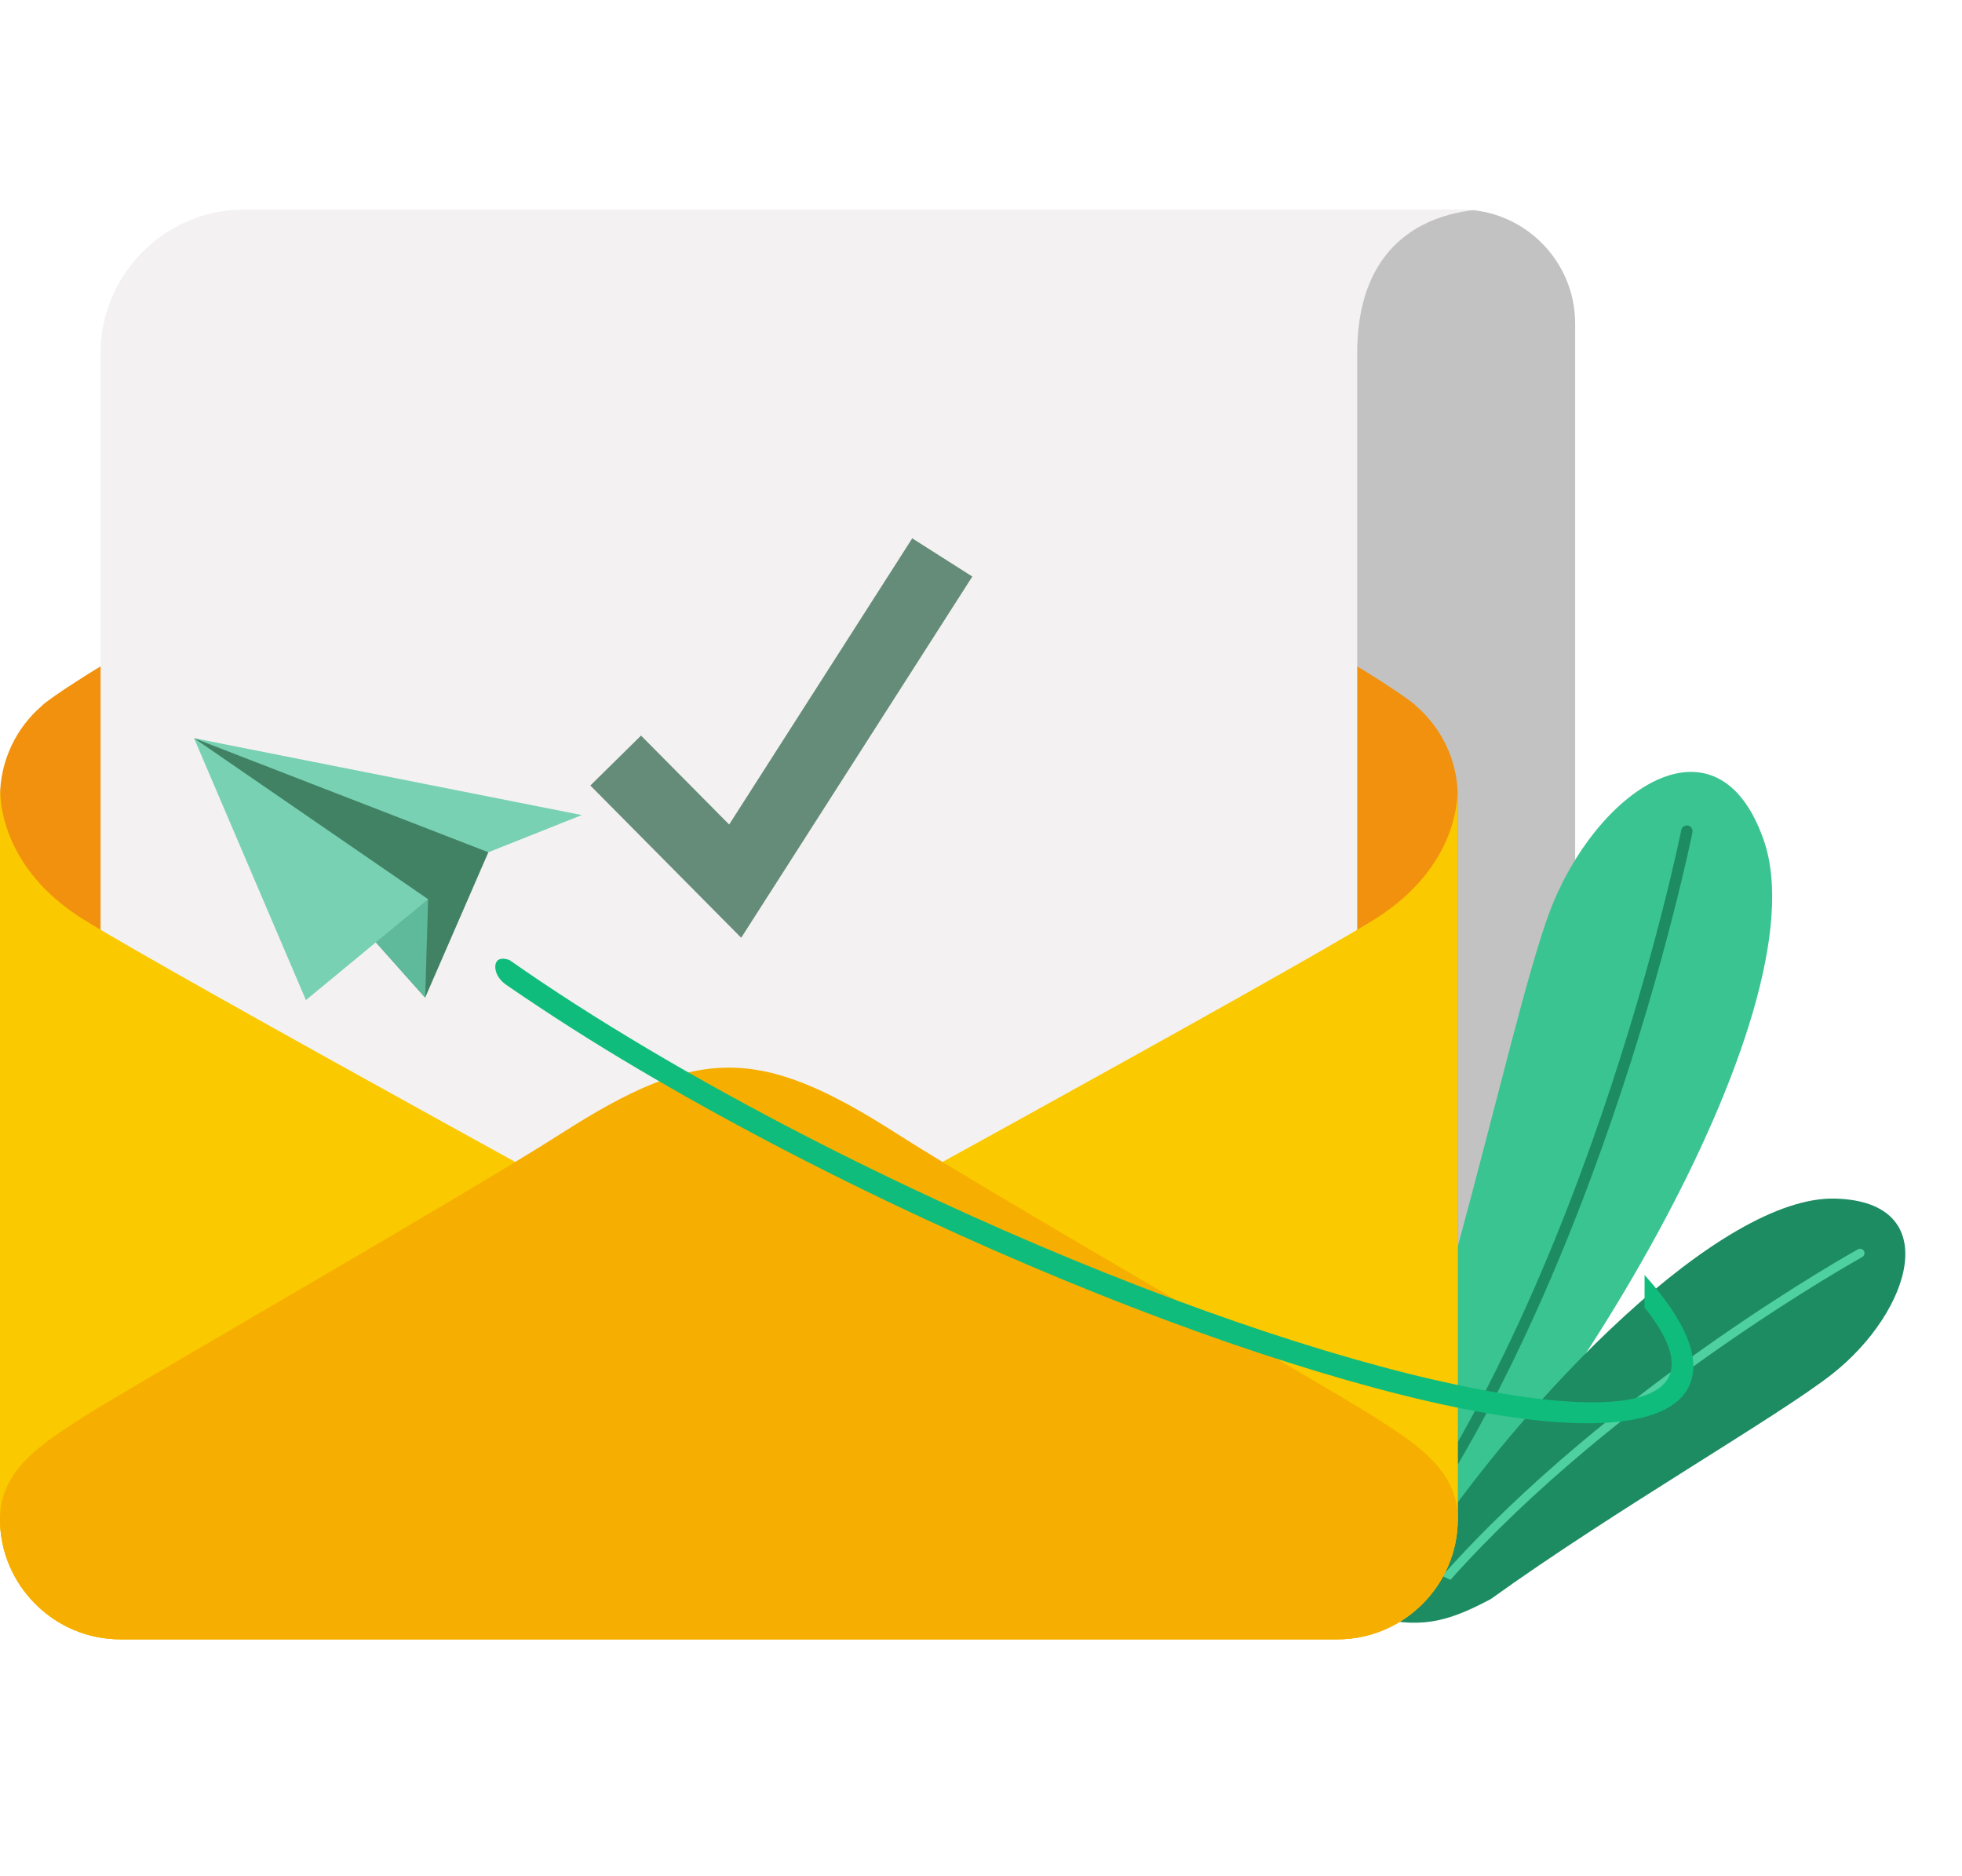
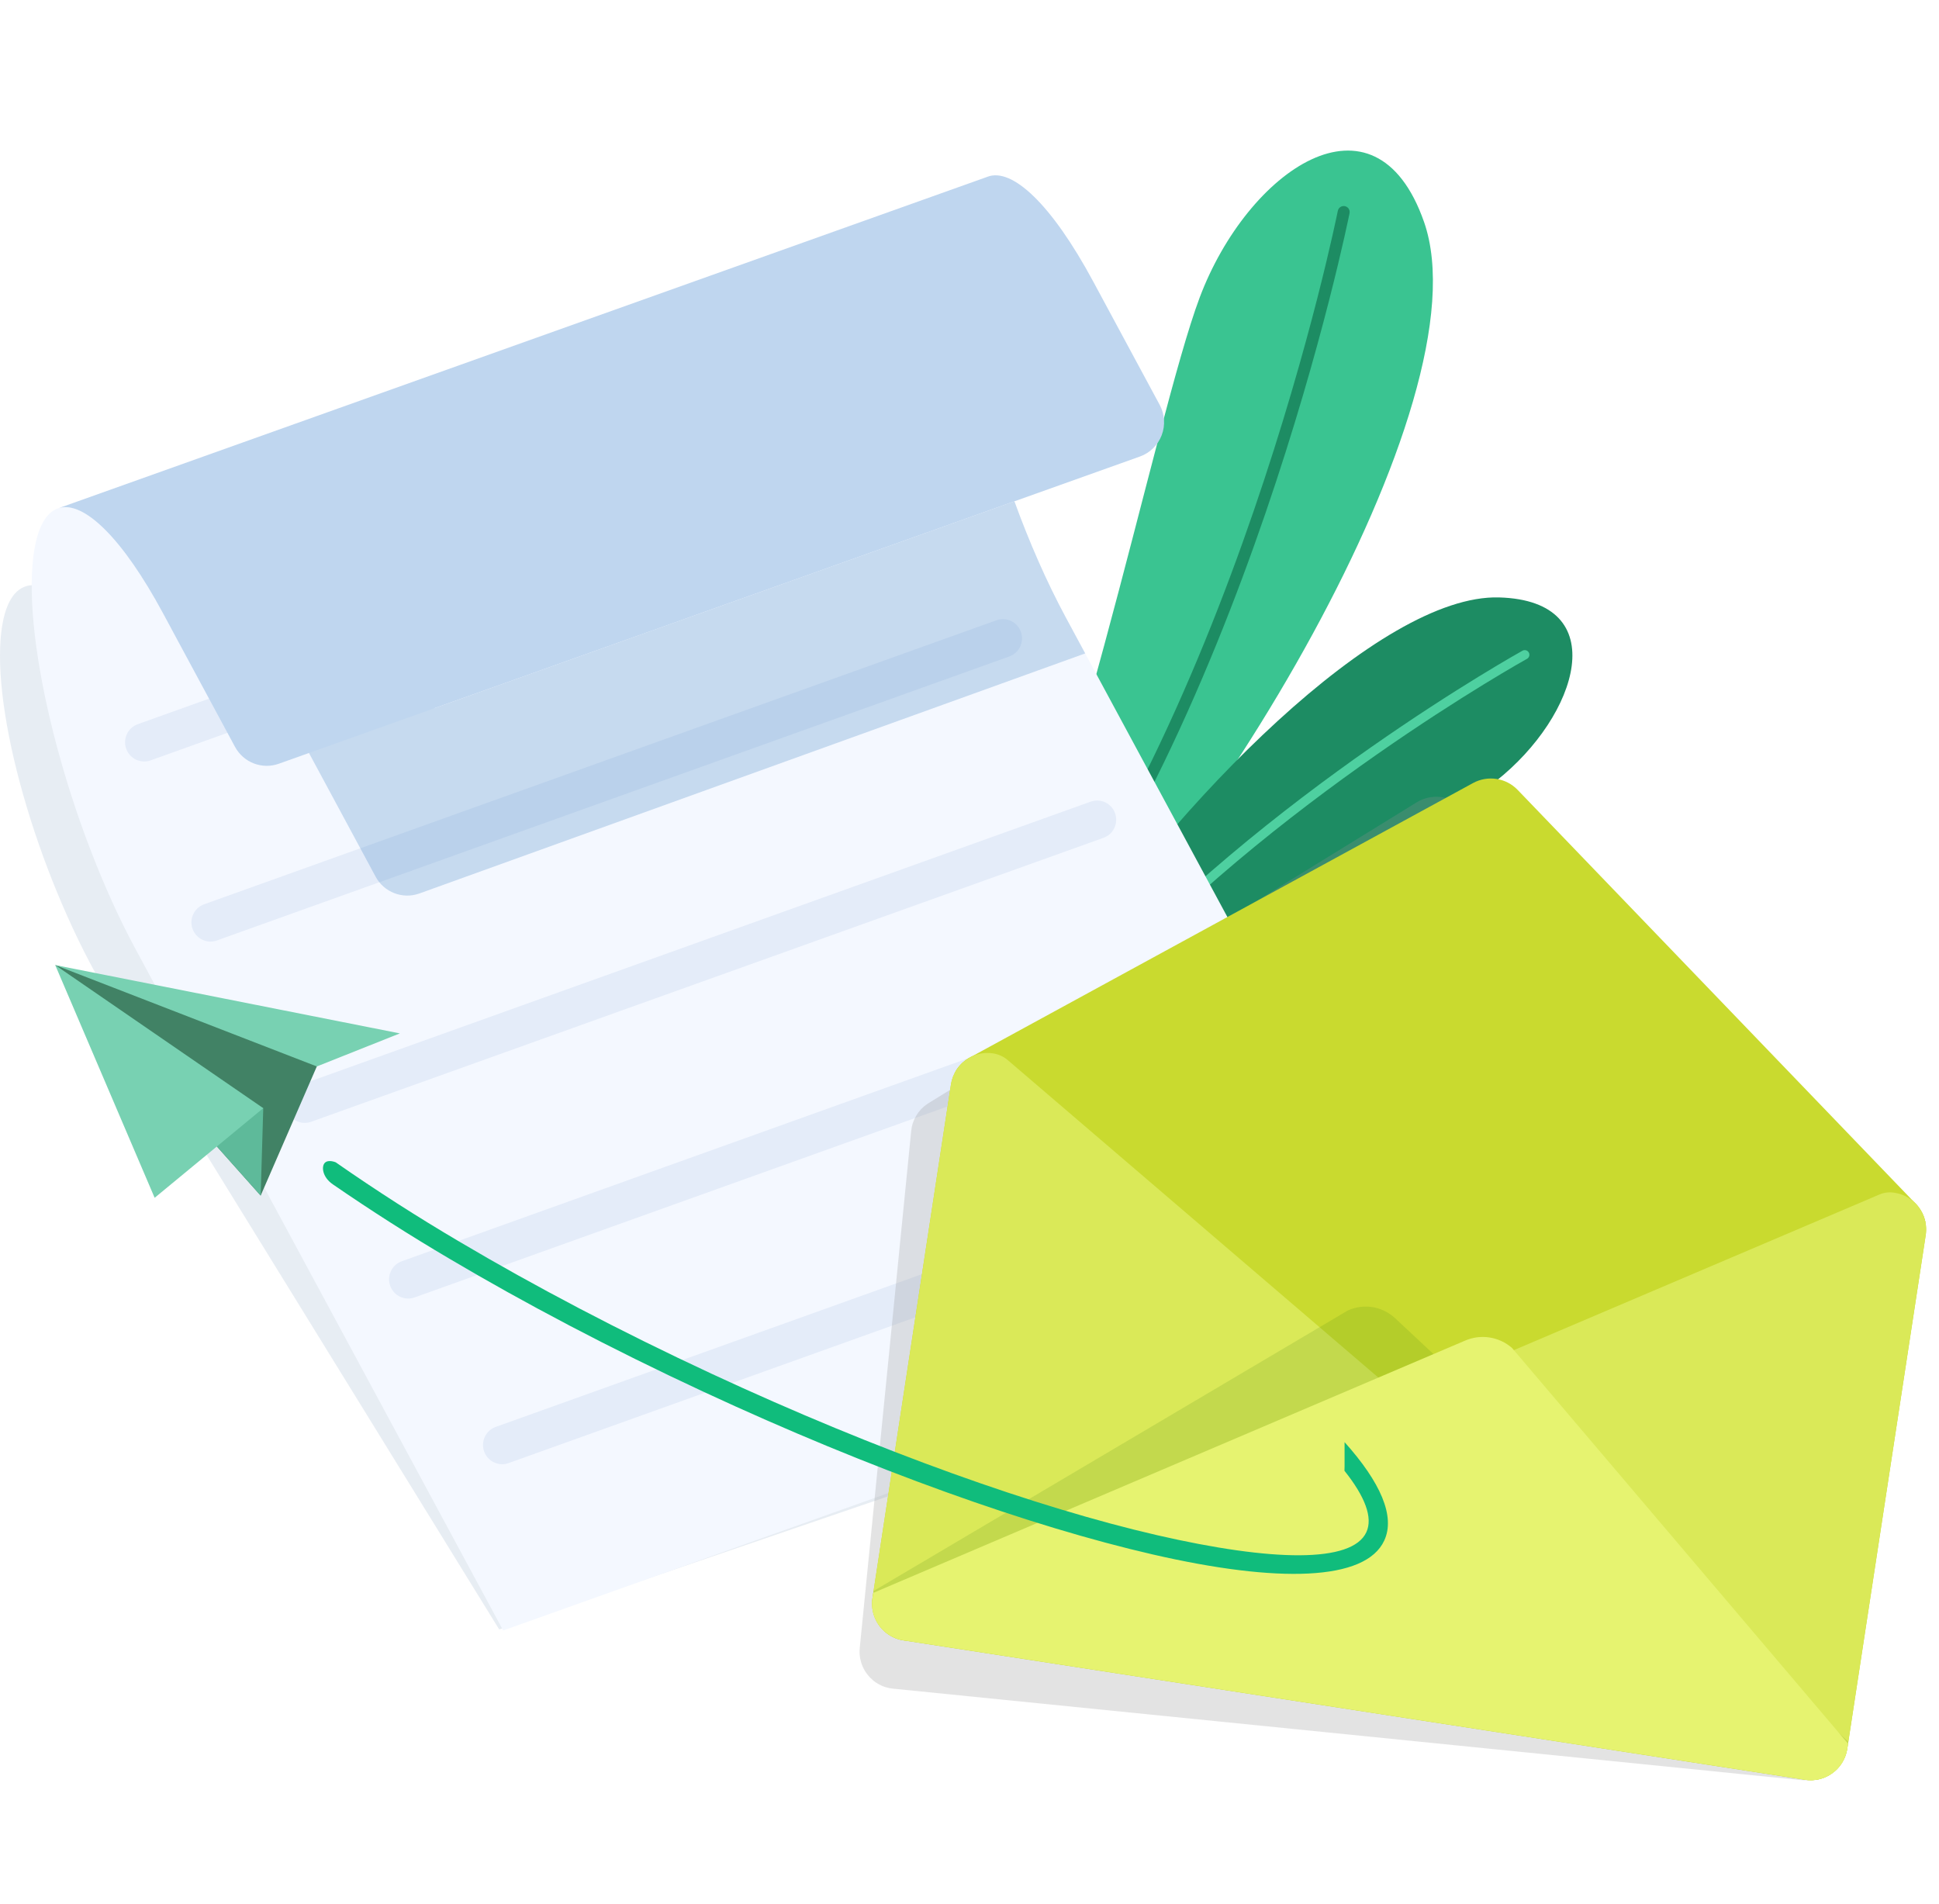
- <svg xmlns="http://www.w3.org/2000/svg" width="113" height="108" fill="none">
-   <path fill="#C2C2C2" fill-rule="evenodd" d="M84.167 12.067H45.943c-3.604 0-6.553 2.949-6.553 6.553v56.35c0 3.605 2.949 6.553 6.553 6.553h38.224c3.604 0 6.552-2.948 6.552-6.553V18.62c0-3.605-2.949-6.553-6.552-6.553" clip-rule="evenodd" />
-   <path fill="#3AC491" fill-rule="evenodd" d="M101.578 48.37c-2.7-7.712-9.707-2.825-12.334 4.155-2.491 6.619-7.29 31.088-12.64 39.815l2.105.99c10.704-9.382 26.324-35.084 22.869-44.96" clip-rule="evenodd" />
-   <path fill="#1D8C63" fill-rule="evenodd" d="M77.935 92.966C91.7 76.716 97.458 48.011 97.478 47.913a.329.329 0 0 0-.644-.131c-.02.097-5.783 28.837-19.508 44.898zm27.767-23.946c6.335.177 4.375 6.506-.164 10.092-3.071 2.426-12.583 7.863-19.665 12.961-2.589 1.382-4.128 1.744-7.07.975l2.695-3.033c6.41-9.739 17.655-21.178 24.204-20.995" clip-rule="evenodd" />
-   <path fill="#4ED0A0" fill-rule="evenodd" d="M83.06 90.751c9.685-10.897 23.888-18.778 23.945-18.81a.255.255 0 0 1 .249.446c-.056.032-14.11 7.83-23.718 18.588z" clip-rule="evenodd" />
-   <path fill="#F1910E" fill-rule="evenodd" d="M6.93 94.398h70.1c3.811 0 6.93-3.12 6.93-6.93V45.886c0-2.12-.964-4.024-2.475-5.297h.02c-.763-.601-1.625-1.14-2.46-1.677-2.354-1.516-21.782-12.651-27.442-16.273-7.854-5.027-11.396-5.033-19.246 0-5.49 3.52-25.089 14.757-27.442 16.273-.835.538-1.697 1.076-2.46 1.677h.02A6.92 6.92 0 0 0 0 45.886v41.582c0 3.811 3.119 6.93 6.93 6.93" clip-rule="evenodd" />
-   <path fill="#F3F1F1" fill-rule="evenodd" d="M14.068 83.92h55.825c4.551 0 8.275-3.723 8.275-8.275V20.344c0-9.14 8.276-8.276 8.276-8.276H14.068c-4.552 0-8.276 3.724-8.276 8.276v55.301c0 4.552 3.724 8.276 8.276 8.276" clip-rule="evenodd" />
-   <path fill="#658C79" d="M42.689 54 34 45.233l2.92-2.875 5.075 5.121L52.54 31 56 33.2z" />
-   <path fill="#FBC900" fill-rule="evenodd" d="M41.98 94.399h35.05c3.811 0 6.93-3.12 6.93-6.93V45.887q0-.256-.018-.507c.017.338.134 4.488-4.76 7.547-5.106 3.191-37.202 20.74-37.202 20.74S9.884 56.119 4.78 52.928C-.116 49.868 0 45.718.019 45.38a7 7 0 0 0-.019.507V87.47c0 3.811 3.118 6.93 6.93 6.93z" clip-rule="evenodd" />
-   <path fill="#F6AF00" fill-rule="evenodd" d="M32.357 65.25c-5.49 3.52-25.089 14.758-27.442 16.274S0 84.556 0 87.468c0 3.812 3.119 6.93 6.93 6.93h70.1c3.811 0 6.93-3.118 6.93-6.93 0-2.911-2.562-4.428-4.915-5.944s-21.782-12.65-27.442-16.273c-7.854-5.027-11.396-5.033-19.246 0" clip-rule="evenodd" />
-   <path fill="#10BC7C" fill-rule="evenodd" d="M94.719 73.42c2.33 2.6 3.3 4.812 2.57 6.38-1.217 2.62-6.863 2.772-15.004.898-7.869-1.81-18.195-5.47-29.112-10.545-6.009-2.794-11.575-5.728-16.44-8.61a128 128 0 0 1-7.569-4.826c-.689-.472-.75-1.171-.513-1.4.238-.23.703-.027.703-.027 2.374 1.667 5.07 3.398 8.029 5.151 4.829 2.86 10.357 5.774 16.33 8.551C64.546 74.03 74.782 77.656 82.57 79.45c7.518 1.73 12.63 1.805 13.557-.188.44-.946-.084-2.314-1.417-3.984q.008-.152.008-.305z" clip-rule="evenodd" />
-   <path fill="#418265" fill-rule="evenodd" d="m28.127 49.077-3.64 8.37-13.31-14.938 16.913 4.616z" clip-rule="evenodd" />
-   <path fill="#5EBA9A" fill-rule="evenodd" d="m24.488 57.447-5.133-5.76c.097-.683.091-1.478.091-1.478l5.21 1.571z" clip-rule="evenodd" />
-   <path fill="#78D1B2" fill-rule="evenodd" d="m11.177 42.509 22.33 4.426-5.38 2.142zm0 0 6.442 15.08 7.037-5.809z" clip-rule="evenodd" />
+ <svg xmlns="http://www.w3.org/2000/svg" width="110" height="108" fill="none">
+   <path fill="#3AC491" fill-rule="evenodd" d="M80.785 12.589C78.001 4.63 70.77 9.674 68.06 16.875c-2.57 6.829-7.521 32.076-13.042 41.08l2.172 1.022c11.044-9.68 27.16-36.2 23.595-46.388" clip-rule="evenodd" />
+   <path fill="#1D8C63" fill-rule="evenodd" d="M56.391 58.601c14.205-16.766 20.144-46.384 20.165-46.485a.34.34 0 1 0-.665-.136c-.021.101-5.966 29.754-20.128 46.326zM85.04 33.894c6.537.183 4.514 6.713-.168 10.413-3.169 2.503-12.983 8.112-20.29 13.373-2.671 1.426-4.26 1.8-7.295 1.006l2.78-3.13c6.614-10.048 18.217-21.851 24.973-21.662" clip-rule="evenodd" />
+   <path fill="#4ED0A0" fill-rule="evenodd" d="M61.68 56.316c9.992-11.243 24.646-19.374 24.705-19.407a.264.264 0 0 1 .257.46c-.058.032-14.558 8.079-24.472 19.178z" clip-rule="evenodd" />
+   <path fill="#A1B7CF" d="m80.902 74.443-52.583 18-22.24-36.068C2.36 50.126-.348 41.109.036 36.235c.141-1.781.673-2.764 1.474-2.987l.004-.002c1.394-.383 3.595 1.516 5.954 5.479l.475.799 3.675 6.174c.49.82 1.548 1.188 2.496.864l8.784-3.008L55.7 32.328c.864 2.137 1.87 4.212 2.963 6.048z" opacity=".25" />
+   <path fill="#F4F8FF" d="M81.31 73.676 28.545 92.502 7.68 53.827c-3.656-6.785-6.27-16.545-5.834-21.8.16-1.92.701-2.974 1.504-3.205l.004-.002c1.398-.398 3.58 1.676 5.897 5.978l.467.868H24.63v4.518l32.917-11.743c.842 2.316 1.827 4.566 2.9 6.56l1.116 2.07z" />
+   <path fill="#E4ECF9" d="M8.176 43.203a1.091 1.091 0 0 1-.363-2.116l44.956-16.111a1.08 1.08 0 0 1 1.384.66c.2.567-.093 1.19-.657 1.392L8.54 43.14q-.181.064-.363.063M11.94 53.42a1.091 1.091 0 0 1-.363-2.116L56.532 35.19a1.08 1.08 0 0 1 1.384.661c.2.567-.093 1.19-.657 1.392L12.303 53.356q-.181.064-.363.063M28.482 83.07a1.091 1.091 0 0 1-.363-2.116l44.956-16.111a1.08 1.08 0 0 1 1.384.66c.2.567-.094 1.19-.657 1.392L28.845 83.008q-.181.064-.363.063m-5.33-9.399a1.091 1.091 0 0 1-.363-2.116l44.956-16.112a1.08 1.08 0 0 1 1.384.661c.2.567-.094 1.19-.657 1.392L23.515 73.609q-.181.064-.363.063m-5.87-9.965a1.091 1.091 0 0 1-.363-2.116L61.876 45.48a1.08 1.08 0 0 1 1.383.66c.2.567-.093 1.19-.657 1.392L17.645 63.644q-.18.064-.363.063" />
+   <path fill="#919191" d="m107.367 69.415-.006-.076q-.005-.048-.013-.097a2 2 0 0 0-.04-.198l-.001-.005-.036-.12a2 2 0 0 0-.239-.507 2 2 0 0 0-.196-.257q-.033-.04-.073-.077l-.012-.012-.1-.094q0-.002-.002 0L82.926 45.777a2.11 2.11 0 0 0-2.555-.258L52.744 62.543l-.117.072-.014.009a2.1 2.1 0 0 0-.921 1.542l-2.879 28.93-.004.04-.035.358a2 2 0 0 0-.01.16v.097l.003.097.002.018.004.037.004.04.003.02.002.02.016.105.005.022.01.044q.004.025.01.048l.03.111.001.004.026.074.01.032q.017.049.036.097l.006.014.01.02.026.058.026.05.032.061.015.03.001.002a2 2 0 0 0 .089.14l.045.064.02.024q.044.057.092.112l.03.035.039.043q.08.083.168.157l.031.024.044.035.072.054.05.03.057.036.056.034q.046.025.093.048l.015.008.035.019.048.02.024.011.005.002q.06.026.123.047l.033.012.017.005.023.006q.039.013.078.023l.006.001.02.005.022.006.047.01.022.005.016.003q.038.008.077.013.055.009.112.015l51.499 5.187a2 2 0 0 0 .19.01l.022.001.037-.001h.021l.042-.001.007-.001.054-.005.043-.002.008-.001.001-.001.058-.007q.064-.008.13-.021l.005-.001.031-.007.039-.009.023-.004.019-.005.069-.021.046-.014a2 2 0 0 0 .185-.069l.011-.004q.02-.008.043-.02l.039-.018.048-.024.021-.012.022-.012.075-.042.011-.007.048-.032.044-.029.016-.011.012-.009.043-.032q.019-.011.035-.025l.027-.023.029-.024q.03-.024.057-.05.029-.025.057-.053l.031-.032q.042-.042.083-.086l.032-.04.02-.025.049-.062.03-.04.03-.042.028-.043q.041-.064.078-.132l.006-.013.023-.045.026-.053q.003-.002.002-.005l.02-.045.018-.041.009-.02.004-.012.024-.063q.007-.017.012-.035.004-.01.005-.02l.009-.022.002-.008.003-.011.021-.072.018-.075.008-.032.004-.02.008-.05.009-.05.014-.108.009-.092.019-.188 2.89-29.048a2 2 0 0 0 .01-.187 1 1 0 0 0-.001-.093z" opacity=".25" />
+   <path fill="#C9DA2F" d="m109.246 70.078-4.45 29.132q-.008.052-.02.107-.004.026-.011.05l-.011.049-.004.02-.01.03q-.01.038-.022.075a1 1 0 0 1-.038.105l-.01.026q-.005.018-.013.034l-.027.062q-.001.005-.005.011-.024.053-.052.104 0 .003-.003.005l-.028.051-.026.044-.007.013q-.04.066-.084.127l-.031.042-.032.04q-.014.019-.031.038a1 1 0 0 1-.067.076l-.041.046q-.05.049-.102.096l-.077.066q-.04.033-.08.062l-.039.029q-.017.013-.036.023l-.044.03-.013.008a1 1 0 0 1-.123.073l-.091.044-.03.015-.049.022-.041.016-.044.017q-.153.06-.316.091l-.019.004-.023.003q-.037.008-.076.013a2 2 0 0 1-.198.019q-.022.002-.043.001l-.061.002-.043-.001-.02-.002h-.038l-.022-.002-.078-.007-.111-.014-51.156-7.91-.11-.02-.076-.017-.084-.023q-.026-.007-.048-.015a1 1 0 0 1-.116-.04l-.032-.014a2 2 0 0 1-.12-.053l-.069-.035a2 2 0 0 1-.303-.194l-.07-.057-.075-.067a2.1 2.1 0 0 1-.614-1.047l-.024-.112q-.011-.057-.019-.115l-.011-.116-.006-.108v-.017a2 2 0 0 1 .007-.195 2 2 0 0 1 .017-.16l4.45-29.131a2.11 2.11 0 0 1 1-1.492l.016-.008.12-.066a2.07 2.07 0 0 1 1.254-.198l51.156 7.91a1.4 1.4 0 0 1 .173.036q.072.015.139.037l.031.01a1 1 0 0 1 .144.055 2 2 0 0 1 .26.13q.085.05.164.11.044.03.086.065a1.4 1.4 0 0 1 .141.125l.094.1.012.012a1 1 0 0 1 .068.081q.027.03.049.063a2 2 0 0 1 .186.3 2 2 0 0 1 .19.544l.001.005a2 2 0 0 1 .037.298l.002.076v.078a1 1 0 0 1-.004.093l-.007.078a1 1 0 0 1-.013.109" />
+   <path fill="#C9DA2F" d="m109.231 69.346-55.05-8.512c.18-.333.448-.608.767-.799l.015-.008.12-.066 28.48-15.535a2.11 2.11 0 0 1 2.538.392l22.528 23.423h.001l.095.1.012.011a1 1 0 0 1 .068.082q.027.03.049.063a2 2 0 0 1 .186.3q.104.2.161.422.016.06.029.122z" />
+   <path fill="#DAE958" d="M79.253 81.15v.001a1.4 1.4 0 0 1-.321.193L51.364 93.08l-.114-.018a2 2 0 0 1-.587-.182l-.074-.037a2.08 2.08 0 0 1-.957-1.059q-.02-.046-.037-.093l-.031-.099a2.1 2.1 0 0 1-.067-.934l4.45-29.132a2.1 2.1 0 0 1 1-1.492l.016-.008.12-.066a2.07 2.07 0 0 1 1.254-.198c.31.048.6.181.838.385l1.637 1.402 18.447 15.804.694.594 1.324 1.134q.148.129.25.28l-.001.002a1.354 1.354 0 0 1-.273 1.786" />
+   <path fill="#DAE958" d="m109.246 70.076-4.45 29.132-.02.108q-.004.024-.011.05l-.011.048-.004.02-.01.031-.022.075-.025.07-.003.012-.01.022a.1.1 0 0 1-.01.027l-.013.034-.027.061q-.001.006-.005.011a1 1 0 0 1-.054.11l-.029.05q-.01.023-.026.045l-.007.013q-.04.064-.084.126-.014.021-.031.042l-.032.04q-.014.02-.031.039a1 1 0 0 1-.067.076l-.041.045a2 2 0 0 1-.259.224q-.018.015-.039.029l-.036.024-.044.029-.013.009a2 2 0 0 1-.123.072l-.091.045-.03.014a.5.5 0 0 1-.09.038l-.044.018a2 2 0 0 1-.316.091q-.011.001-.019.004l-.023.003q-.037.008-.076.012a2 2 0 0 1-.198.02h-.043l-.054.002-.005-.001h-.045l-.02-.001-.038-.001-.022-.001-.078-.007q-.056-.005-.111-.014l-.114-.018L79.5 81.43a1.3 1.3 0 0 1-.247-.28v-.002a1.35 1.35 0 0 1 .273-1.785v-.002q.14-.115.32-.192l1.6-.682.839-.358 22.315-9.5 2.024-.862a1.5 1.5 0 0 1 .821-.103l.048.008a2 2 0 0 1 .173.035q.072.016.139.037l.031.01a1 1 0 0 1 .144.055 2 2 0 0 1 .26.13q.085.05.164.11.044.03.086.065a1.4 1.4 0 0 1 .141.126l.094.099.012.012a1 1 0 0 1 .068.081q.027.03.049.063a2 2 0 0 1 .186.3 2 2 0 0 1 .19.544l.001.006a2 2 0 0 1 .037.297q.002.038.002.077v.077a1 1 0 0 1-.004.093l-.007.079a1 1 0 0 1-.013.108" />
+   <path fill="#3E800E" d="m104.856 98.814-.046.303c-.184 1.201-1.26 2.032-2.404 1.855l-51.156-7.91c-1.144-.177-1.922-1.294-1.739-2.496l.046-.303 26.894-15.909c.9-.414 1.94-.253 2.674.414z" opacity=".15" />
+   <path fill="#E6F370" d="m104.84 98.92-.044.29a2.1 2.1 0 0 1-2.39 1.763l-51.156-7.91a2.107 2.107 0 0 1-1.753-2.404l.044-.29 33.563-14.307a2.52 2.52 0 0 1 2.674.413z" />
+   <path fill="#3A7EC1" d="M61.564 37.07 23.791 50.69a2.04 2.04 0 0 1-2.487-.962l-4.078-7.569c-2.317-4.302-4.499-6.376-5.897-5.978l1.432-.515h11.87v4.518l32.917-11.743c.842 2.316 1.827 4.566 2.9 6.56z" opacity=".25" />
+   <path fill="#BFD6EF" d="m9.251 34.799 4.08 7.57c.48.892 1.535 1.3 2.486.96l41.73-14.887 7.127-2.544a2.067 2.067 0 0 0 1.117-2.926l-3.773-7.002c-2.378-4.415-4.613-6.481-6.005-5.939l-.004.002L3.354 28.82c1.398-.398 3.58 1.676 5.897 5.979" />
+   <path fill="#10BC7C" fill-rule="evenodd" d="M76.278 81.817c2.04 2.276 2.89 4.212 2.25 5.586-1.065 2.294-6.008 2.426-13.137.785-6.89-1.585-15.93-4.788-25.488-9.232-5.261-2.446-10.134-5.015-14.395-7.538a112 112 0 0 1-6.626-4.226c-.603-.413-.657-1.025-.45-1.226.21-.201.616-.023.616-.023a109 109 0 0 0 7.03 4.51c4.228 2.504 9.068 5.055 14.297 7.487 9.486 4.41 18.447 7.585 25.267 9.156 6.582 1.514 11.059 1.58 11.87-.166.385-.828-.074-2.025-1.24-3.488a5 5 0 0 0 .006-.267z" clip-rule="evenodd" />
+   <path fill="#418265" fill-rule="evenodd" d="m17.973 60.503-3.186 7.328L3.133 54.752l14.808 4.041z" clip-rule="evenodd" />
+   <path fill="#5EBA9A" fill-rule="evenodd" d="m14.788 67.83-4.495-5.044c.086-.597.08-1.293.08-1.293l4.562 1.376z" clip-rule="evenodd" />
+   <path fill="#78D1B2" fill-rule="evenodd" d="m3.133 54.752 19.552 3.876-4.712 1.875zm0 0 5.64 13.203 6.162-5.085z" clip-rule="evenodd" />
</svg>
